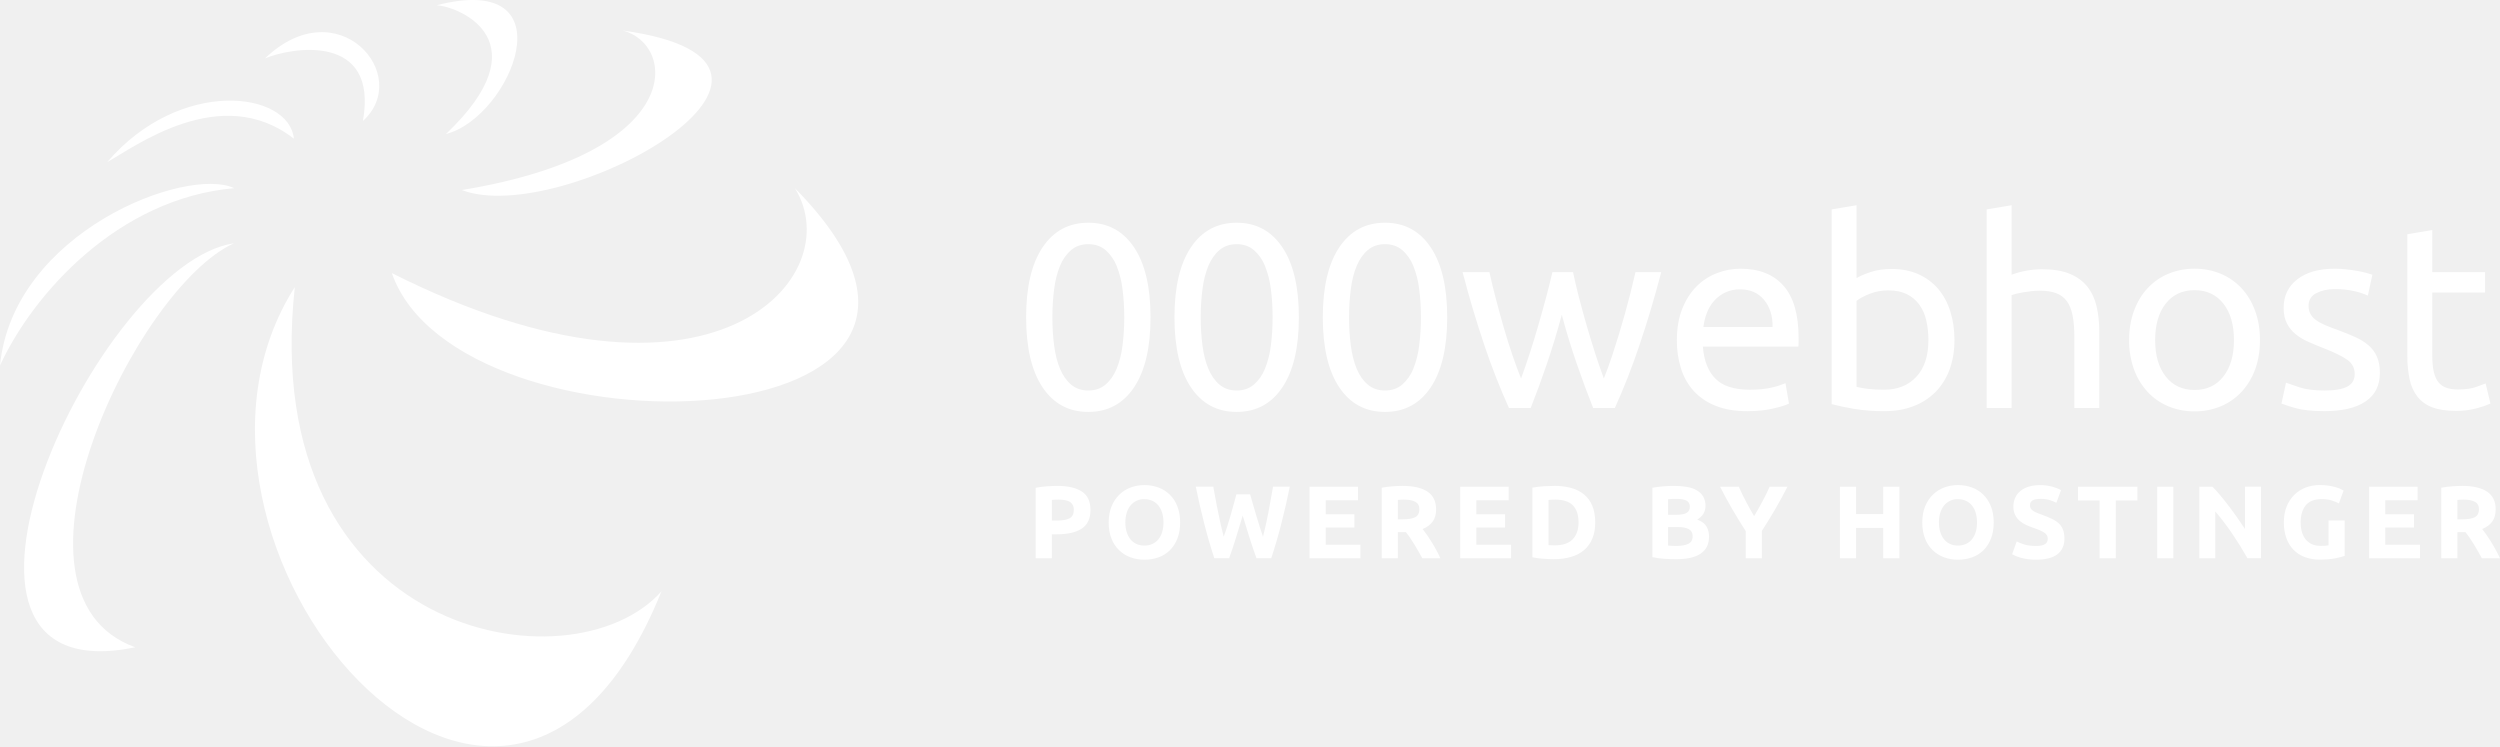
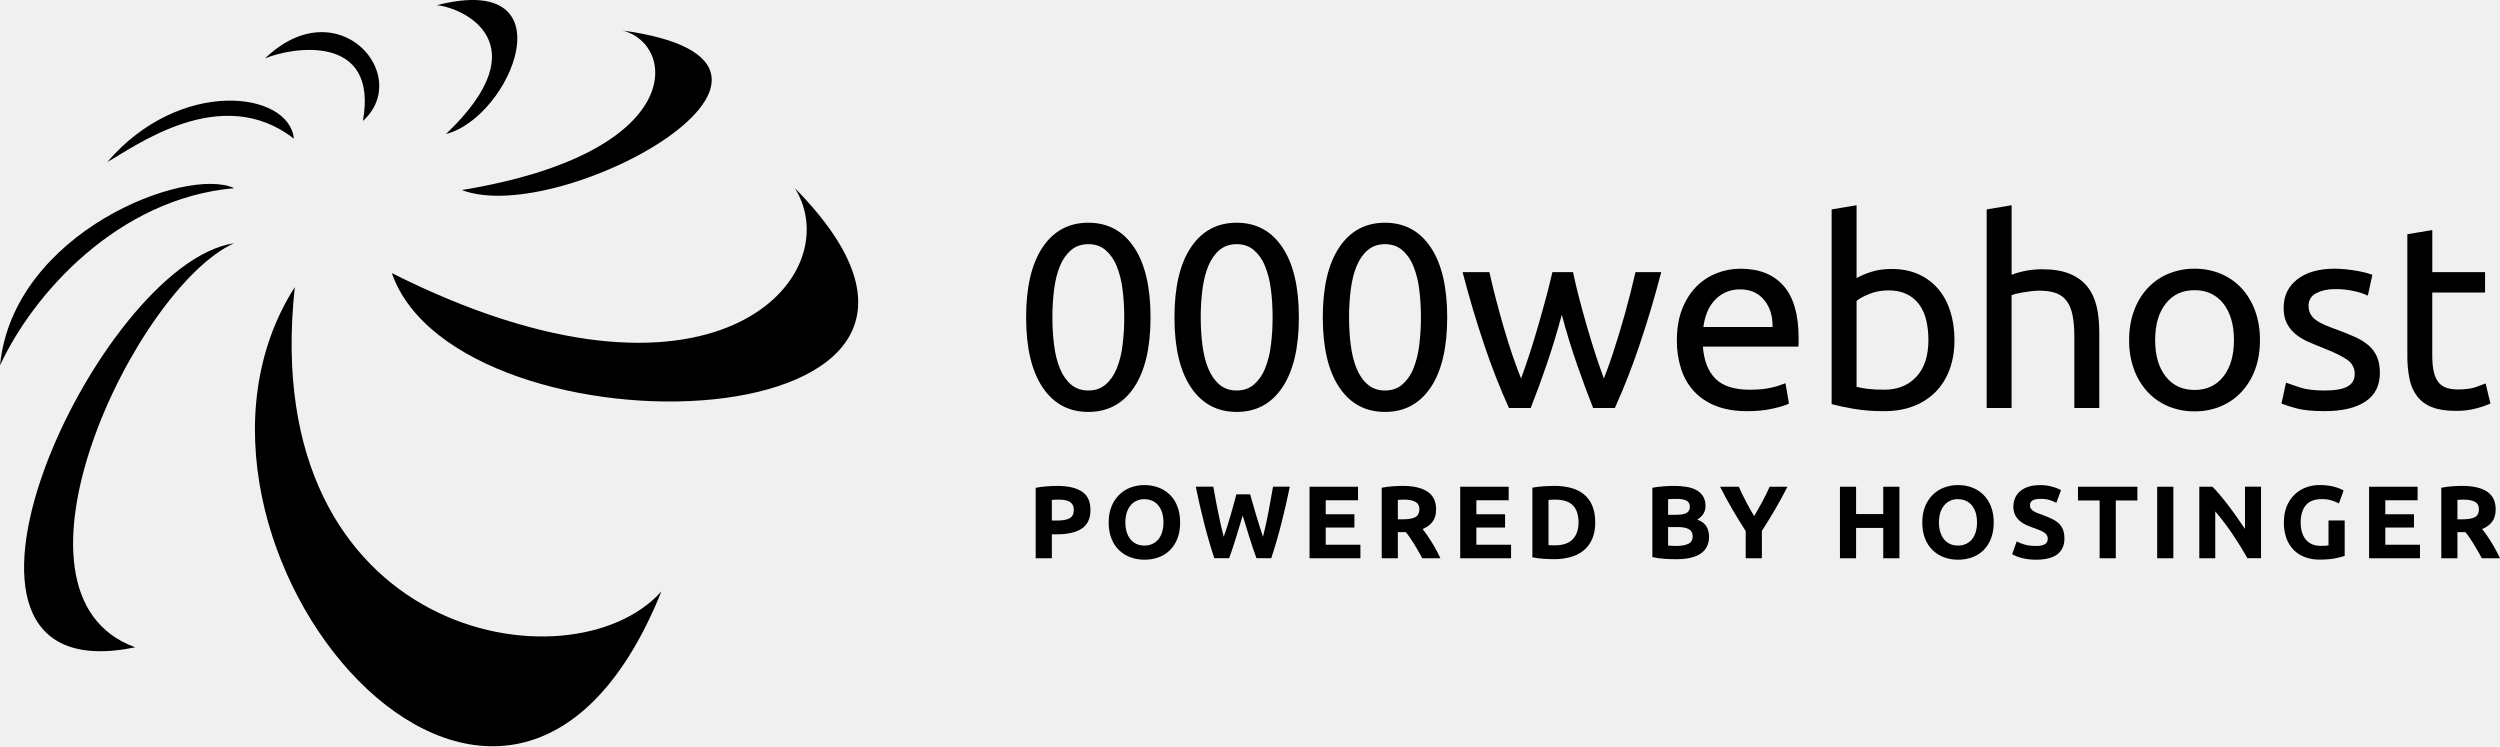
<svg xmlns="http://www.w3.org/2000/svg" version="1.1" id="Layer_1" x="0px" y="0px" width="134px" height="40px" viewBox="0 0 134 40" enable-background="new 0 0 134 40" xml:space="preserve">
  <g>
-     <path fill="white" d="M55,17.009c0-1.625,0.294-2.876,0.884-3.754c0.589-0.878,1.405-1.317,2.45-1.317c1.044,0,1.861,0.44,2.45,1.317   c0.59,0.878,0.884,2.129,0.884,3.754s-0.295,2.876-0.884,3.755c-0.589,0.877-1.406,1.315-2.45,1.315s-1.861-0.438-2.45-1.315   C55.294,19.885,55,18.633,55,17.009z M60.26,17.009c0-0.533-0.031-1.037-0.094-1.513c-0.05-0.428-0.156-0.847-0.316-1.246   c-0.128-0.326-0.333-0.617-0.596-0.848c-0.25-0.21-0.556-0.315-0.92-0.315c-0.364,0-0.67,0.105-0.92,0.315   c-0.264,0.231-0.468,0.522-0.596,0.848c-0.149,0.355-0.254,0.77-0.316,1.246c-0.064,0.501-0.095,1.007-0.094,1.513   c0,0.533,0.031,1.037,0.094,1.513c0.062,0.476,0.167,0.892,0.316,1.247s0.347,0.637,0.596,0.847c0.25,0.21,0.556,0.315,0.92,0.315   c0.364,0,0.67-0.105,0.92-0.315c0.249-0.21,0.448-0.493,0.596-0.847c0.16-0.4,0.267-0.819,0.316-1.247   C60.23,18.02,60.261,17.515,60.26,17.009z M62.951,17.009c0-1.625,0.295-2.876,0.884-3.754c0.59-0.878,1.406-1.317,2.45-1.317   c1.045,0,1.861,0.44,2.449,1.317c0.591,0.878,0.885,2.129,0.885,3.754s-0.294,2.876-0.885,3.755   c-0.588,0.877-1.404,1.315-2.449,1.315c-1.044,0-1.86-0.438-2.45-1.315C63.245,19.885,62.951,18.633,62.951,17.009z M68.211,17.009   c0-0.533-0.029-1.037-0.093-1.513c-0.05-0.428-0.157-0.847-0.317-1.247c-0.128-0.326-0.333-0.616-0.596-0.847   c-0.25-0.21-0.556-0.315-0.92-0.315c-0.364,0-0.67,0.105-0.92,0.315c-0.249,0.21-0.447,0.493-0.596,0.847   c-0.148,0.355-0.254,0.77-0.316,1.247c-0.064,0.501-0.096,1.007-0.094,1.513c0,0.532,0.031,1.036,0.094,1.512   c0.062,0.477,0.168,0.892,0.316,1.247c0.149,0.355,0.347,0.637,0.596,0.848c0.25,0.21,0.556,0.315,0.92,0.315   c0.364,0,0.67-0.105,0.92-0.315c0.264-0.231,0.468-0.522,0.596-0.848c0.16-0.4,0.268-0.819,0.317-1.247   C68.182,18.02,68.213,17.514,68.211,17.009z M70.902,17.009c0-1.625,0.295-2.876,0.884-3.754c0.59-0.878,1.405-1.317,2.45-1.317   c1.043,0,1.861,0.44,2.449,1.317c0.59,0.878,0.885,2.129,0.885,3.754s-0.295,2.876-0.883,3.755   c-0.59,0.877-1.406,1.315-2.451,1.315s-1.861-0.438-2.45-1.315C71.197,19.885,70.902,18.633,70.902,17.009L70.902,17.009z    M76.162,17.009c0-0.533-0.031-1.037-0.094-1.513c-0.05-0.428-0.156-0.847-0.316-1.247c-0.129-0.326-0.332-0.616-0.596-0.847   c-0.249-0.21-0.557-0.315-0.92-0.315c-0.364,0-0.67,0.105-0.92,0.315s-0.447,0.493-0.596,0.847c-0.15,0.355-0.255,0.77-0.316,1.247   c-0.064,0.501-0.096,1.007-0.094,1.513c0,0.532,0.03,1.036,0.094,1.512c0.062,0.477,0.168,0.892,0.316,1.247   s0.346,0.637,0.596,0.848c0.25,0.21,0.556,0.315,0.92,0.315c0.365,0,0.671-0.105,0.921-0.315c0.263-0.231,0.468-0.522,0.595-0.848   c0.16-0.4,0.267-0.819,0.316-1.247C76.132,18.02,76.163,17.514,76.162,17.009z M85.393,21.869c-0.303-0.762-0.587-1.53-0.855-2.304   c-0.309-0.888-0.585-1.787-0.826-2.696c-0.242,0.908-0.516,1.807-0.82,2.696c-0.264,0.775-0.546,1.542-0.847,2.304H80.88   c-0.485-1.075-0.917-2.173-1.293-3.291c-0.446-1.316-0.845-2.647-1.192-3.992h1.437c0.096,0.438,0.21,0.915,0.345,1.428   c0.135,0.516,0.276,1.03,0.424,1.541c0.149,0.514,0.305,1.009,0.467,1.485c0.164,0.476,0.316,0.892,0.461,1.246   c0.162-0.439,0.322-0.903,0.48-1.393c0.158-0.49,0.311-0.985,0.453-1.485c0.145-0.5,0.28-0.99,0.41-1.47   c0.12-0.449,0.232-0.9,0.337-1.352h1.106c0.086,0.42,0.192,0.87,0.316,1.351c0.258,0.993,0.543,1.979,0.855,2.956   c0.158,0.49,0.318,0.955,0.48,1.393c0.145-0.355,0.295-0.77,0.453-1.246c0.485-1.464,0.9-2.95,1.243-4.454h1.38   c-0.349,1.345-0.746,2.676-1.193,3.992c-0.376,1.118-0.808,2.216-1.293,3.291H85.393L85.393,21.869z M89.88,18.241   c0-0.644,0.097-1.207,0.287-1.687c0.192-0.481,0.446-0.88,0.763-1.198c0.307-0.312,0.68-0.555,1.092-0.714   c0.402-0.158,0.832-0.239,1.265-0.239c1.006,0,1.776,0.306,2.313,0.918c0.537,0.612,0.805,1.543,0.805,2.795v0.216   c0,0.09-0.004,0.17-0.014,0.245h-5.117c0.058,0.757,0.283,1.331,0.676,1.723c0.393,0.394,1.006,0.589,1.84,0.589   c0.47,0,0.863-0.039,1.186-0.119c0.248-0.056,0.49-0.133,0.726-0.23l0.187,1.092c-0.162,0.084-0.447,0.174-0.854,0.266   c-0.407,0.095-0.87,0.141-1.388,0.141c-0.651,0-1.213-0.096-1.688-0.287c-0.445-0.172-0.847-0.441-1.172-0.791   c-0.312-0.346-0.545-0.754-0.682-1.198C89.949,19.269,89.875,18.756,89.88,18.241z M95.01,17.527   c0.01-0.588-0.141-1.072-0.453-1.45c-0.31-0.378-0.74-0.567-1.285-0.567c-0.541-0.011-1.057,0.22-1.408,0.63   c-0.165,0.191-0.295,0.41-0.381,0.645c-0.092,0.242-0.151,0.49-0.18,0.742H95.01z M99.512,14.907   c0.164-0.102,0.41-0.209,0.74-0.321c0.331-0.113,0.712-0.169,1.143-0.169c0.537,0,1.014,0.094,1.431,0.28   c0.407,0.181,0.771,0.45,1.057,0.785c0.287,0.336,0.505,0.738,0.653,1.205c0.148,0.466,0.223,0.98,0.223,1.54   c0,0.589-0.09,1.119-0.266,1.59c-0.163,0.449-0.42,0.857-0.754,1.199c-0.334,0.33-0.735,0.59-1.18,0.756   c-0.459,0.178-0.977,0.266-1.552,0.266c-0.554,0.006-1.106-0.037-1.653-0.126c-0.479-0.084-0.871-0.168-1.178-0.252V11.224   L99.512,11V14.907L99.512,14.907z M99.512,20.734c0.135,0.037,0.324,0.072,0.568,0.105c0.303,0.036,0.607,0.053,0.913,0.049   c0.718,0,1.293-0.23,1.724-0.694c0.43-0.462,0.646-1.118,0.646-1.968c0-0.373-0.038-0.723-0.114-1.05   c-0.067-0.305-0.194-0.593-0.374-0.848c-0.174-0.239-0.402-0.431-0.668-0.56c-0.273-0.135-0.602-0.203-0.984-0.203   c-0.365,0-0.699,0.06-1.006,0.182s-0.541,0.248-0.705,0.378V20.734z M106.486,21.869V11.224L107.822,11v3.726   c0.523-0.195,1.078-0.294,1.638-0.294c0.595,0,1.088,0.081,1.479,0.244c0.395,0.164,0.709,0.393,0.942,0.687   c0.235,0.294,0.4,0.647,0.496,1.057c0.097,0.411,0.144,0.864,0.144,1.36v4.09h-1.336v-3.81c0-0.449-0.031-0.832-0.094-1.15   c-0.063-0.317-0.166-0.574-0.31-0.77c-0.145-0.197-0.345-0.345-0.574-0.427c-0.24-0.089-0.536-0.133-0.89-0.133   c-0.146,0-0.293,0.01-0.447,0.028c-0.153,0.019-0.299,0.04-0.438,0.063c-0.125,0.021-0.25,0.047-0.375,0.077   c-0.08,0.02-0.16,0.043-0.236,0.07v6.051H106.486z M121.134,18.227c0,0.58-0.086,1.102-0.258,1.57   c-0.159,0.445-0.407,0.854-0.726,1.203c-0.311,0.335-0.69,0.6-1.114,0.777c-0.446,0.185-0.925,0.277-1.408,0.272   c-0.483,0.005-0.962-0.088-1.409-0.272c-0.422-0.177-0.802-0.441-1.113-0.777c-0.319-0.35-0.566-0.759-0.726-1.205   c-0.179-0.503-0.267-1.035-0.259-1.569c0-0.57,0.086-1.09,0.259-1.561c0.173-0.472,0.414-0.876,0.726-1.212   c0.31-0.335,0.689-0.6,1.113-0.777c0.447-0.185,0.926-0.278,1.409-0.274c0.509,0,0.978,0.091,1.408,0.274   c0.431,0.182,0.802,0.44,1.114,0.777c0.311,0.336,0.553,0.74,0.726,1.212C121.048,17.136,121.134,17.657,121.134,18.227   L121.134,18.227z M119.74,18.227c0-0.821-0.19-1.473-0.567-1.954c-0.379-0.48-0.894-0.72-1.545-0.72s-1.167,0.24-1.545,0.72   c-0.379,0.481-0.567,1.133-0.567,1.954c0,0.822,0.188,1.473,0.567,1.954c0.378,0.481,0.894,0.721,1.545,0.721   s1.166-0.239,1.545-0.721C119.551,19.701,119.74,19.049,119.74,18.227z M124.602,20.932c0.547,0,0.951-0.07,1.215-0.211   c0.263-0.14,0.395-0.365,0.395-0.673c0-0.317-0.129-0.57-0.388-0.756c-0.259-0.187-0.685-0.397-1.279-0.63   c-0.278-0.108-0.554-0.223-0.826-0.344c-0.245-0.105-0.476-0.245-0.683-0.413c-0.191-0.158-0.348-0.353-0.46-0.574   c-0.115-0.224-0.173-0.5-0.173-0.827c0-0.644,0.244-1.155,0.734-1.533c0.487-0.378,1.153-0.568,1.997-0.568   c0.21,0,0.421,0.012,0.632,0.035c0.211,0.024,0.407,0.052,0.59,0.084c0.182,0.033,0.343,0.068,0.481,0.105   c0.108,0.028,0.217,0.062,0.323,0.099l-0.244,1.12c-0.217-0.1-0.443-0.177-0.676-0.23c-0.362-0.086-0.734-0.127-1.106-0.12   c-0.374,0-0.7,0.072-0.978,0.217c-0.264,0.122-0.428,0.39-0.416,0.68c0,0.158,0.029,0.298,0.093,0.42   c0.069,0.13,0.167,0.243,0.287,0.33c0.13,0.097,0.29,0.188,0.481,0.272s0.422,0.173,0.69,0.266c0.354,0.13,0.67,0.26,0.948,0.385   c0.258,0.114,0.496,0.262,0.712,0.441c0.196,0.169,0.347,0.372,0.452,0.61c0.105,0.238,0.158,0.53,0.158,0.875   c0,0.673-0.256,1.181-0.769,1.527c-0.513,0.345-1.244,0.518-2.192,0.518c-0.66,0-1.179-0.053-1.552-0.16   c-0.257-0.07-0.512-0.152-0.762-0.246l0.244-1.119c0.153,0.055,0.397,0.139,0.733,0.252   C123.602,20.875,124.046,20.932,124.602,20.932z M130.369,14.586h2.83v1.092h-2.83v3.362c0,0.364,0.027,0.665,0.086,0.903   c0.057,0.238,0.143,0.425,0.258,0.56c0.115,0.136,0.26,0.231,0.432,0.288s0.375,0.084,0.604,0.084c0.402,0,0.727-0.045,0.97-0.133   c0.244-0.09,0.415-0.152,0.511-0.19l0.258,1.08c-0.228,0.099-0.463,0.181-0.703,0.244c-0.375,0.104-0.762,0.153-1.15,0.147   c-0.507,0-0.927-0.063-1.257-0.189c-0.313-0.113-0.589-0.309-0.798-0.566c-0.211-0.274-0.356-0.594-0.424-0.933   c-0.087-0.421-0.128-0.851-0.122-1.281v-6.499l1.337-0.225V14.586L130.369,14.586z M56.668,26.044c0.573,0,1.013,0.101,1.32,0.302   c0.308,0.2,0.461,0.53,0.461,0.987c0,0.461-0.155,0.794-0.466,0.999c-0.31,0.205-0.755,0.307-1.332,0.307h-0.272v1.283h-0.866   v-3.777c0.198-0.039,0.398-0.064,0.6-0.078C56.298,26.053,56.483,26.045,56.668,26.044z M56.723,26.779   c-0.062,0-0.124,0.002-0.186,0.006c-0.053,0.003-0.105,0.007-0.158,0.011v1.106h0.272c0.3,0,0.526-0.039,0.677-0.121   c0.152-0.08,0.228-0.232,0.228-0.453c0.003-0.092-0.017-0.184-0.059-0.266c-0.039-0.07-0.096-0.129-0.166-0.17   c-0.082-0.045-0.171-0.074-0.264-0.088C56.953,26.787,56.838,26.779,56.723,26.779z M60.319,28.003c0,0.188,0.023,0.356,0.07,0.509   c0.046,0.15,0.112,0.28,0.2,0.391c0.085,0.107,0.195,0.193,0.319,0.25c0.125,0.061,0.27,0.09,0.433,0.09   c0.159,0,0.302-0.03,0.43-0.09c0.125-0.057,0.236-0.143,0.322-0.25c0.091-0.116,0.159-0.249,0.2-0.391   c0.046-0.152,0.069-0.32,0.069-0.51c0.002-0.173-0.021-0.346-0.07-0.511c-0.041-0.143-0.109-0.276-0.2-0.394   c-0.086-0.107-0.196-0.194-0.322-0.252c-0.135-0.061-0.282-0.09-0.43-0.088c-0.292-0.012-0.571,0.117-0.752,0.346   c-0.087,0.108-0.153,0.24-0.2,0.393C60.342,27.648,60.319,27.818,60.319,28.003z M63.255,28.003c0,0.328-0.049,0.616-0.147,0.865   c-0.088,0.234-0.226,0.447-0.402,0.625c-0.172,0.169-0.38,0.3-0.608,0.38c-0.243,0.086-0.5,0.129-0.757,0.127   c-0.263,0-0.511-0.043-0.744-0.127c-0.471-0.169-0.845-0.536-1.022-1.004c-0.1-0.25-0.15-0.538-0.15-0.866   c0-0.329,0.052-0.617,0.156-0.866c0.095-0.236,0.238-0.449,0.42-0.628c0.172-0.168,0.38-0.299,0.61-0.382   c0.23-0.085,0.474-0.127,0.73-0.127c0.262,0,0.51,0.042,0.743,0.127c0.473,0.17,0.846,0.539,1.021,1.01   C63.205,27.386,63.255,27.674,63.255,28.003z M67.007,26.498l0.147,0.511c0.054,0.19,0.111,0.388,0.172,0.591   c0.061,0.202,0.123,0.404,0.186,0.607c0.063,0.203,0.125,0.391,0.184,0.564c0.109-0.43,0.205-0.863,0.289-1.299   c0.086-0.462,0.17-0.923,0.25-1.385h0.898c-0.133,0.654-0.281,1.307-0.447,1.953c-0.16,0.633-0.343,1.26-0.547,1.881h-0.792   c-0.135-0.369-0.26-0.74-0.378-1.115c-0.122-0.389-0.243-0.779-0.36-1.17l-0.356,1.17c-0.118,0.391-0.242,0.762-0.372,1.115h-0.794   c-0.204-0.62-0.386-1.247-0.546-1.88c-0.166-0.647-0.314-1.299-0.447-1.954h0.938c0.12,0.693,0.256,1.383,0.408,2.07   c0.05,0.22,0.1,0.425,0.152,0.613c0.067-0.181,0.131-0.373,0.195-0.576c0.063-0.202,0.123-0.405,0.183-0.607   c0.06-0.203,0.114-0.398,0.164-0.587c0.05-0.188,0.095-0.356,0.136-0.503H67.007L67.007,26.498z M70.191,29.923v-3.835h2.599v0.725   h-1.731v0.752h1.537v0.709h-1.537v0.925h1.859v0.725H70.191z M75.188,26.044c0.576,0,1.02,0.103,1.326,0.308   s0.461,0.522,0.461,0.953c0,0.271-0.063,0.488-0.187,0.656s-0.304,0.3-0.535,0.395c0.077,0.097,0.159,0.207,0.244,0.33   c0.271,0.394,0.509,0.807,0.71,1.236h-0.971c-0.071-0.125-0.141-0.252-0.215-0.381c-0.137-0.248-0.287-0.488-0.446-0.723   c-0.069-0.102-0.144-0.2-0.222-0.295h-0.428v1.399h-0.865v-3.78c0.192-0.037,0.389-0.063,0.584-0.076   C74.848,26.051,75.027,26.044,75.188,26.044z M75.236,26.779c-0.057,0-0.113,0.002-0.17,0.006   c-0.047,0.004-0.094,0.007-0.141,0.011v1.04h0.244c0.326,0,0.561-0.04,0.7-0.121s0.21-0.22,0.21-0.415   c0-0.188-0.071-0.321-0.213-0.401C75.725,26.818,75.514,26.779,75.236,26.779L75.236,26.779z M78.268,29.922v-3.834h2.597v0.725   h-1.732v0.752h1.538v0.709h-1.538v0.925h1.86v0.725L78.268,29.922L78.268,29.922z M83,29.221c0.111,0.006,0.222,0.01,0.333,0.01   c0.433,0,0.754-0.109,0.964-0.326c0.208-0.217,0.313-0.519,0.313-0.901c0-0.403-0.1-0.707-0.299-0.913   c-0.201-0.207-0.517-0.311-0.949-0.311c-0.06,0-0.12,0-0.184,0.004c-0.06,0.001-0.119,0.006-0.178,0.013V29.221z M85.504,28.003   c0,0.331-0.052,0.62-0.156,0.868c-0.096,0.236-0.246,0.447-0.439,0.613c-0.204,0.17-0.441,0.293-0.697,0.365   c-0.3,0.086-0.609,0.127-0.922,0.123c-0.155,0-0.337-0.007-0.544-0.021c-0.205-0.013-0.409-0.039-0.61-0.08v-3.733   c0.206-0.037,0.414-0.063,0.624-0.076c0.187-0.011,0.372-0.018,0.558-0.019c0.303-0.003,0.604,0.034,0.896,0.11   c0.268,0.074,0.499,0.189,0.691,0.35c0.193,0.158,0.341,0.36,0.443,0.607C85.452,27.359,85.504,27.656,85.504,28.003L85.504,28.003   z M89.848,29.973c-0.209,0-0.42-0.007-0.63-0.02c-0.22-0.015-0.437-0.045-0.651-0.092v-3.717c0.192-0.035,0.387-0.061,0.582-0.076   c0.211-0.017,0.408-0.024,0.588-0.024c0.246,0,0.471,0.019,0.675,0.054c0.206,0.034,0.383,0.094,0.53,0.18   c0.143,0.078,0.263,0.193,0.348,0.334c0.088,0.156,0.131,0.333,0.124,0.512c0,0.307-0.147,0.548-0.442,0.725   c0.243,0.092,0.409,0.217,0.5,0.377c0.088,0.157,0.133,0.336,0.133,0.535c0,0.402-0.148,0.705-0.442,0.908   S90.43,29.973,89.848,29.973L89.848,29.973z M89.41,28.251v0.99c0.149,0.015,0.3,0.022,0.449,0.022c0.26,0,0.468-0.037,0.627-0.111   c0.16-0.072,0.24-0.209,0.24-0.409c0-0.177-0.067-0.302-0.201-0.378c-0.133-0.075-0.323-0.114-0.571-0.114H89.41z M89.41,27.593   h0.422c0.266,0,0.456-0.034,0.57-0.102c0.115-0.068,0.173-0.179,0.173-0.33c0-0.154-0.06-0.263-0.177-0.326   c-0.119-0.063-0.293-0.094-0.522-0.094l-0.239,0.003c-0.076,0.001-0.151,0.006-0.227,0.014V27.593z M94.021,27.665   c0.155-0.263,0.304-0.524,0.444-0.786c0.14-0.259,0.269-0.523,0.388-0.79h0.955c-0.207,0.405-0.426,0.806-0.654,1.2   c-0.23,0.395-0.469,0.783-0.717,1.167v1.466H93.57v-1.455c-0.248-0.385-0.487-0.776-0.719-1.173   c-0.229-0.396-0.449-0.798-0.656-1.206H93.2c0.118,0.266,0.245,0.53,0.382,0.791C93.719,27.141,93.865,27.402,94.021,27.665z    M100.941,26.088h0.867v3.834h-0.867v-1.626h-1.455v1.626h-0.865v-3.834h0.865v1.467h1.455V26.088L100.941,26.088z M103.927,28.003   c0,0.188,0.023,0.356,0.07,0.509c0.046,0.15,0.112,0.28,0.2,0.391c0.085,0.107,0.193,0.193,0.318,0.25   c0.125,0.061,0.27,0.09,0.432,0.09c0.16,0,0.304-0.03,0.431-0.09c0.126-0.057,0.236-0.143,0.323-0.25   c0.086-0.11,0.152-0.24,0.199-0.391c0.045-0.152,0.068-0.32,0.068-0.51c0-0.188-0.023-0.357-0.068-0.511   c-0.041-0.143-0.109-0.276-0.2-0.394c-0.087-0.107-0.196-0.194-0.322-0.252c-0.136-0.061-0.282-0.09-0.431-0.088   c-0.291-0.012-0.57,0.117-0.752,0.346c-0.086,0.108-0.153,0.24-0.199,0.393S103.926,27.818,103.927,28.003L103.927,28.003z    M106.863,28.003c0,0.328-0.049,0.616-0.147,0.865c-0.089,0.234-0.226,0.447-0.401,0.625c-0.173,0.169-0.381,0.3-0.608,0.38   c-0.243,0.086-0.5,0.129-0.759,0.127c-0.253,0.002-0.504-0.041-0.743-0.127c-0.471-0.17-0.843-0.537-1.021-1.004   c-0.1-0.25-0.15-0.538-0.15-0.866c0-0.329,0.052-0.617,0.154-0.866c0.104-0.25,0.244-0.459,0.42-0.628   c0.174-0.168,0.381-0.299,0.61-0.382c0.233-0.086,0.481-0.129,0.729-0.127c0.264,0,0.511,0.042,0.744,0.127s0.437,0.212,0.61,0.382   c0.175,0.171,0.312,0.38,0.411,0.628C106.813,27.386,106.863,27.674,106.863,28.003z M109.139,29.264   c0.121,0,0.223-0.011,0.303-0.031c0.068-0.015,0.133-0.043,0.19-0.082c0.045-0.03,0.079-0.074,0.101-0.125   c0.019-0.051,0.028-0.105,0.027-0.159c0-0.126-0.06-0.23-0.178-0.313c-0.118-0.082-0.322-0.172-0.609-0.268   c-0.129-0.045-0.255-0.096-0.379-0.152c-0.122-0.055-0.236-0.128-0.338-0.216s-0.185-0.195-0.244-0.315   c-0.066-0.141-0.1-0.295-0.095-0.451c0-0.178,0.033-0.336,0.101-0.479c0.065-0.142,0.159-0.262,0.282-0.36   c0.122-0.101,0.271-0.178,0.444-0.23c0.174-0.055,0.369-0.08,0.589-0.08c0.396-0.007,0.786,0.084,1.138,0.266l-0.25,0.68   c-0.115-0.059-0.236-0.107-0.359-0.146c-0.153-0.045-0.313-0.066-0.473-0.063c-0.207,0-0.356,0.027-0.447,0.084   c-0.09,0.058-0.137,0.146-0.137,0.264c0,0.07,0.018,0.13,0.051,0.177c0.037,0.053,0.086,0.097,0.141,0.13   c0.063,0.039,0.132,0.074,0.211,0.105c0.08,0.031,0.168,0.064,0.264,0.097c0.2,0.074,0.375,0.147,0.522,0.22   c0.147,0.071,0.271,0.154,0.37,0.25c0.097,0.096,0.172,0.211,0.218,0.338c0.048,0.129,0.071,0.287,0.071,0.471   c0,0.357-0.125,0.635-0.377,0.833C110.025,29.9,109.645,30,109.139,30c-0.279,0.004-0.557-0.031-0.824-0.105   c-0.162-0.043-0.318-0.106-0.465-0.188l0.246-0.688c0.113,0.063,0.256,0.121,0.424,0.17   C108.688,29.24,108.895,29.264,109.139,29.264L109.139,29.264z M114.564,26.088v0.736h-1.158v3.098h-0.866v-3.097h-1.16v-0.736   L114.564,26.088L114.564,26.088z M115.625,26.088h0.866v3.834h-0.866V26.088z M120.465,29.922c-0.251-0.443-0.52-0.877-0.806-1.3   c-0.283-0.42-0.591-0.825-0.921-1.211v2.511h-0.855v-3.834h0.705c0.122,0.122,0.258,0.271,0.406,0.448   c0.32,0.384,0.624,0.782,0.91,1.192c0.15,0.215,0.294,0.424,0.427,0.623v-2.264h0.86v3.834H120.465L120.465,29.922z M124.46,26.752   c-0.403,0-0.694,0.112-0.874,0.335c-0.18,0.224-0.27,0.528-0.27,0.915c0,0.189,0.022,0.359,0.066,0.512   c0.045,0.153,0.111,0.285,0.2,0.396c0.089,0.109,0.2,0.195,0.333,0.257c0.134,0.06,0.289,0.091,0.467,0.091   c0.096,0,0.178-0.001,0.246-0.005c0.069-0.004,0.129-0.011,0.18-0.022v-1.334h0.867v1.898c-0.104,0.04-0.27,0.084-0.5,0.13   s-0.513,0.07-0.85,0.07c-0.268,0.003-0.533-0.042-0.784-0.134c-0.228-0.084-0.433-0.215-0.603-0.387   c-0.172-0.179-0.305-0.393-0.387-0.625c-0.094-0.272-0.141-0.559-0.136-0.847c0-0.321,0.05-0.604,0.149-0.853   c0.093-0.234,0.232-0.447,0.412-0.627c0.174-0.172,0.383-0.305,0.612-0.391c0.24-0.09,0.496-0.135,0.753-0.133   c0.293-0.003,0.586,0.038,0.868,0.119c0.144,0.04,0.28,0.099,0.408,0.174l-0.25,0.691c-0.13-0.067-0.267-0.122-0.408-0.164   C124.799,26.773,124.63,26.75,124.46,26.752z M126.984,29.922v-3.834h2.599v0.725h-1.731v0.752h1.537v0.709h-1.537v0.925h1.859   v0.725L126.984,29.922L126.984,29.922z M131.979,26.044c0.578,0,1.021,0.103,1.328,0.308c0.307,0.205,0.461,0.522,0.461,0.953   c0,0.271-0.063,0.488-0.187,0.656s-0.304,0.3-0.536,0.395c0.078,0.097,0.16,0.207,0.245,0.33c0.271,0.394,0.508,0.807,0.71,1.236   h-0.973l-0.213-0.381c-0.137-0.248-0.287-0.488-0.446-0.723c-0.069-0.102-0.144-0.2-0.222-0.295h-0.428v1.399h-0.865v-3.78   c0.192-0.037,0.389-0.063,0.584-0.076C131.641,26.051,131.82,26.044,131.979,26.044z M132.029,26.779   c-0.057,0-0.113,0.002-0.17,0.006l-0.141,0.011v1.04h0.244c0.326,0,0.561-0.04,0.7-0.121s0.21-0.22,0.21-0.415   c0-0.188-0.07-0.321-0.213-0.401S132.307,26.779,132.029,26.779L132.029,26.779z" />
-     <path fill="white" d="M15.802,15.388c-2.05,18.809,14.853,21.709,19.653,16.307C27.004,52.654,7.151,28.945,15.802,15.388z M12.552,13.038   C5.25,14.087-5.6,37.348,7.25,34.695c-7.901-2.852,0.05-19.308,5.3-21.659L12.552,13.038z M12.552,10.086   C10.002,8.886,0.7,12.437,0,19.59C1.75,15.788,6.301,10.636,12.552,10.086z M15.752,7.434c-3.9-3.05-8.551,0.451-10.001,1.251   C9.651,4.133,15.502,4.884,15.752,7.434L15.752,7.434z M19.452,6.484c2.701-2.451-1.35-7.103-5.25-3.351   C15.602,2.533,20.302,1.733,19.452,6.484L19.452,6.484z M23.904,7.184c5.15-4.902,0.85-6.802-0.5-6.903   C30.604-1.569,27.404,6.285,23.904,7.184L23.904,7.184z M24.754,10.186c5.35,2.051,21.303-6.803,8.601-8.554   C36.255,2.332,36.905,8.185,24.754,10.186L24.754,10.186L24.754,10.186z M21.003,14.638c3.55,10.254,35.255,9.303,21.603-4.552   C45.556,14.838,38.206,23.292,21.003,14.638z" />
+     <path fill="black" d="M55,17.009c0-1.625,0.294-2.876,0.884-3.754c0.589-0.878,1.405-1.317,2.45-1.317c1.044,0,1.861,0.44,2.45,1.317   c0.59,0.878,0.884,2.129,0.884,3.754s-0.295,2.876-0.884,3.755c-0.589,0.877-1.406,1.315-2.45,1.315s-1.861-0.438-2.45-1.315   C55.294,19.885,55,18.633,55,17.009z M60.26,17.009c0-0.533-0.031-1.037-0.094-1.513c-0.05-0.428-0.156-0.847-0.316-1.246   c-0.128-0.326-0.333-0.617-0.596-0.848c-0.25-0.21-0.556-0.315-0.92-0.315c-0.364,0-0.67,0.105-0.92,0.315   c-0.264,0.231-0.468,0.522-0.596,0.848c-0.149,0.355-0.254,0.77-0.316,1.246c-0.064,0.501-0.095,1.007-0.094,1.513   c0,0.533,0.031,1.037,0.094,1.513c0.062,0.476,0.167,0.892,0.316,1.247s0.347,0.637,0.596,0.847c0.25,0.21,0.556,0.315,0.92,0.315   c0.364,0,0.67-0.105,0.92-0.315c0.249-0.21,0.448-0.493,0.596-0.847c0.16-0.4,0.267-0.819,0.316-1.247   C60.23,18.02,60.261,17.515,60.26,17.009z M62.951,17.009c0-1.625,0.295-2.876,0.884-3.754c0.59-0.878,1.406-1.317,2.45-1.317   c1.045,0,1.861,0.44,2.449,1.317c0.591,0.878,0.885,2.129,0.885,3.754s-0.294,2.876-0.885,3.755   c-0.588,0.877-1.404,1.315-2.449,1.315c-1.044,0-1.86-0.438-2.45-1.315C63.245,19.885,62.951,18.633,62.951,17.009z M68.211,17.009   c0-0.533-0.029-1.037-0.093-1.513c-0.05-0.428-0.157-0.847-0.317-1.247c-0.128-0.326-0.333-0.616-0.596-0.847   c-0.25-0.21-0.556-0.315-0.92-0.315c-0.364,0-0.67,0.105-0.92,0.315c-0.249,0.21-0.447,0.493-0.596,0.847   c-0.148,0.355-0.254,0.77-0.316,1.247c-0.064,0.501-0.096,1.007-0.094,1.513c0,0.532,0.031,1.036,0.094,1.512   c0.062,0.477,0.168,0.892,0.316,1.247c0.149,0.355,0.347,0.637,0.596,0.848c0.25,0.21,0.556,0.315,0.92,0.315   c0.364,0,0.67-0.105,0.92-0.315c0.264-0.231,0.468-0.522,0.596-0.848c0.16-0.4,0.268-0.819,0.317-1.247   C68.182,18.02,68.213,17.514,68.211,17.009z M70.902,17.009c0-1.625,0.295-2.876,0.884-3.754c0.59-0.878,1.405-1.317,2.45-1.317   c1.043,0,1.861,0.44,2.449,1.317c0.59,0.878,0.885,2.129,0.885,3.754s-0.295,2.876-0.883,3.755   c-0.59,0.877-1.406,1.315-2.451,1.315s-1.861-0.438-2.45-1.315C71.197,19.885,70.902,18.633,70.902,17.009L70.902,17.009z    M76.162,17.009c0-0.533-0.031-1.037-0.094-1.513c-0.05-0.428-0.156-0.847-0.316-1.247c-0.129-0.326-0.332-0.616-0.596-0.847   c-0.249-0.21-0.557-0.315-0.92-0.315c-0.364,0-0.67,0.105-0.92,0.315s-0.447,0.493-0.596,0.847c-0.15,0.355-0.255,0.77-0.316,1.247   c-0.064,0.501-0.096,1.007-0.094,1.513c0,0.532,0.03,1.036,0.094,1.512c0.062,0.477,0.168,0.892,0.316,1.247   s0.346,0.637,0.596,0.848c0.25,0.21,0.556,0.315,0.92,0.315c0.365,0,0.671-0.105,0.921-0.315c0.263-0.231,0.468-0.522,0.595-0.848   c0.16-0.4,0.267-0.819,0.316-1.247C76.132,18.02,76.163,17.514,76.162,17.009z M85.393,21.869c-0.303-0.762-0.587-1.53-0.855-2.304   c-0.309-0.888-0.585-1.787-0.826-2.696c-0.242,0.908-0.516,1.807-0.82,2.696c-0.264,0.775-0.546,1.542-0.847,2.304H80.88   c-0.485-1.075-0.917-2.173-1.293-3.291c-0.446-1.316-0.845-2.647-1.192-3.992h1.437c0.096,0.438,0.21,0.915,0.345,1.428   c0.135,0.516,0.276,1.03,0.424,1.541c0.149,0.514,0.305,1.009,0.467,1.485c0.164,0.476,0.316,0.892,0.461,1.246   c0.162-0.439,0.322-0.903,0.48-1.393c0.158-0.49,0.311-0.985,0.453-1.485c0.145-0.5,0.28-0.99,0.41-1.47   c0.12-0.449,0.232-0.9,0.337-1.352h1.106c0.086,0.42,0.192,0.87,0.316,1.351c0.258,0.993,0.543,1.979,0.855,2.956   c0.158,0.49,0.318,0.955,0.48,1.393c0.145-0.355,0.295-0.77,0.453-1.246c0.485-1.464,0.9-2.95,1.243-4.454h1.38   c-0.349,1.345-0.746,2.676-1.193,3.992c-0.376,1.118-0.808,2.216-1.293,3.291H85.393L85.393,21.869z M89.88,18.241   c0-0.644,0.097-1.207,0.287-1.687c0.192-0.481,0.446-0.88,0.763-1.198c0.307-0.312,0.68-0.555,1.092-0.714   c0.402-0.158,0.832-0.239,1.265-0.239c1.006,0,1.776,0.306,2.313,0.918c0.537,0.612,0.805,1.543,0.805,2.795v0.216   c0,0.09-0.004,0.17-0.014,0.245h-5.117c0.058,0.757,0.283,1.331,0.676,1.723c0.393,0.394,1.006,0.589,1.84,0.589   c0.47,0,0.863-0.039,1.186-0.119c0.248-0.056,0.49-0.133,0.726-0.23l0.187,1.092c-0.162,0.084-0.447,0.174-0.854,0.266   c-0.407,0.095-0.87,0.141-1.388,0.141c-0.651,0-1.213-0.096-1.688-0.287c-0.445-0.172-0.847-0.441-1.172-0.791   c-0.312-0.346-0.545-0.754-0.682-1.198C89.949,19.269,89.875,18.756,89.88,18.241z M95.01,17.527   c0.01-0.588-0.141-1.072-0.453-1.45c-0.31-0.378-0.74-0.567-1.285-0.567c-0.541-0.011-1.057,0.22-1.408,0.63   c-0.165,0.191-0.295,0.41-0.381,0.645c-0.092,0.242-0.151,0.49-0.18,0.742H95.01z M99.512,14.907   c0.164-0.102,0.41-0.209,0.74-0.321c0.331-0.113,0.712-0.169,1.143-0.169c0.537,0,1.014,0.094,1.431,0.28   c0.407,0.181,0.771,0.45,1.057,0.785c0.287,0.336,0.505,0.738,0.653,1.205c0.148,0.466,0.223,0.98,0.223,1.54   c0,0.589-0.09,1.119-0.266,1.59c-0.163,0.449-0.42,0.857-0.754,1.199c-0.334,0.33-0.735,0.59-1.18,0.756   c-0.459,0.178-0.977,0.266-1.552,0.266c-0.554,0.006-1.106-0.037-1.653-0.126c-0.479-0.084-0.871-0.168-1.178-0.252V11.224   L99.512,11V14.907L99.512,14.907z M99.512,20.734c0.135,0.037,0.324,0.072,0.568,0.105c0.303,0.036,0.607,0.053,0.913,0.049   c0.718,0,1.293-0.23,1.724-0.694c0.43-0.462,0.646-1.118,0.646-1.968c0-0.373-0.038-0.723-0.114-1.05   c-0.067-0.305-0.194-0.593-0.374-0.848c-0.174-0.239-0.402-0.431-0.668-0.56c-0.273-0.135-0.602-0.203-0.984-0.203   c-0.365,0-0.699,0.06-1.006,0.182s-0.541,0.248-0.705,0.378V20.734z M106.486,21.869V11.224L107.822,11v3.726   c0.523-0.195,1.078-0.294,1.638-0.294c0.595,0,1.088,0.081,1.479,0.244c0.395,0.164,0.709,0.393,0.942,0.687   c0.235,0.294,0.4,0.647,0.496,1.057c0.097,0.411,0.144,0.864,0.144,1.36v4.09h-1.336v-3.81c0-0.449-0.031-0.832-0.094-1.15   c-0.063-0.317-0.166-0.574-0.31-0.77c-0.145-0.197-0.345-0.345-0.574-0.427c-0.24-0.089-0.536-0.133-0.89-0.133   c-0.146,0-0.293,0.01-0.447,0.028c-0.153,0.019-0.299,0.04-0.438,0.063c-0.125,0.021-0.25,0.047-0.375,0.077   c-0.08,0.02-0.16,0.043-0.236,0.07v6.051H106.486z M121.134,18.227c0,0.58-0.086,1.102-0.258,1.57   c-0.159,0.445-0.407,0.854-0.726,1.203c-0.311,0.335-0.69,0.6-1.114,0.777c-0.446,0.185-0.925,0.277-1.408,0.272   c-0.483,0.005-0.962-0.088-1.409-0.272c-0.422-0.177-0.802-0.441-1.113-0.777c-0.319-0.35-0.566-0.759-0.726-1.205   c-0.179-0.503-0.267-1.035-0.259-1.569c0-0.57,0.086-1.09,0.259-1.561c0.173-0.472,0.414-0.876,0.726-1.212   c0.31-0.335,0.689-0.6,1.113-0.777c0.447-0.185,0.926-0.278,1.409-0.274c0.509,0,0.978,0.091,1.408,0.274   c0.431,0.182,0.802,0.44,1.114,0.777c0.311,0.336,0.553,0.74,0.726,1.212C121.048,17.136,121.134,17.657,121.134,18.227   L121.134,18.227z M119.74,18.227c0-0.821-0.19-1.473-0.567-1.954c-0.379-0.48-0.894-0.72-1.545-0.72s-1.167,0.24-1.545,0.72   c-0.379,0.481-0.567,1.133-0.567,1.954c0,0.822,0.188,1.473,0.567,1.954c0.378,0.481,0.894,0.721,1.545,0.721   s1.166-0.239,1.545-0.721C119.551,19.701,119.74,19.049,119.74,18.227z M124.602,20.932c0.547,0,0.951-0.07,1.215-0.211   c0.263-0.14,0.395-0.365,0.395-0.673c0-0.317-0.129-0.57-0.388-0.756c-0.259-0.187-0.685-0.397-1.279-0.63   c-0.278-0.108-0.554-0.223-0.826-0.344c-0.245-0.105-0.476-0.245-0.683-0.413c-0.191-0.158-0.348-0.353-0.46-0.574   c-0.115-0.224-0.173-0.5-0.173-0.827c0-0.644,0.244-1.155,0.734-1.533c0.487-0.378,1.153-0.568,1.997-0.568   c0.21,0,0.421,0.012,0.632,0.035c0.211,0.024,0.407,0.052,0.59,0.084c0.182,0.033,0.343,0.068,0.481,0.105   c0.108,0.028,0.217,0.062,0.323,0.099l-0.244,1.12c-0.217-0.1-0.443-0.177-0.676-0.23c-0.362-0.086-0.734-0.127-1.106-0.12   c-0.374,0-0.7,0.072-0.978,0.217c-0.264,0.122-0.428,0.39-0.416,0.68c0,0.158,0.029,0.298,0.093,0.42   c0.069,0.13,0.167,0.243,0.287,0.33c0.13,0.097,0.29,0.188,0.481,0.272s0.422,0.173,0.69,0.266c0.354,0.13,0.67,0.26,0.948,0.385   c0.258,0.114,0.496,0.262,0.712,0.441c0.196,0.169,0.347,0.372,0.452,0.61c0.105,0.238,0.158,0.53,0.158,0.875   c0,0.673-0.256,1.181-0.769,1.527c-0.513,0.345-1.244,0.518-2.192,0.518c-0.66,0-1.179-0.053-1.552-0.16   c-0.257-0.07-0.512-0.152-0.762-0.246l0.244-1.119c0.153,0.055,0.397,0.139,0.733,0.252   C123.602,20.875,124.046,20.932,124.602,20.932z M130.369,14.586h2.83v1.092h-2.83v3.362c0,0.364,0.027,0.665,0.086,0.903   c0.057,0.238,0.143,0.425,0.258,0.56c0.115,0.136,0.26,0.231,0.432,0.288s0.375,0.084,0.604,0.084c0.402,0,0.727-0.045,0.97-0.133   c0.244-0.09,0.415-0.152,0.511-0.19l0.258,1.08c-0.228,0.099-0.463,0.181-0.703,0.244c-0.375,0.104-0.762,0.153-1.15,0.147   c-0.507,0-0.927-0.063-1.257-0.189c-0.313-0.113-0.589-0.309-0.798-0.566c-0.211-0.274-0.356-0.594-0.424-0.933   c-0.087-0.421-0.128-0.851-0.122-1.281v-6.499l1.337-0.225V14.586L130.369,14.586z M56.668,26.044c0.573,0,1.013,0.101,1.32,0.302   c0.308,0.2,0.461,0.53,0.461,0.987c0,0.461-0.155,0.794-0.466,0.999c-0.31,0.205-0.755,0.307-1.332,0.307h-0.272v1.283h-0.866   v-3.777c0.198-0.039,0.398-0.064,0.6-0.078C56.298,26.053,56.483,26.045,56.668,26.044z M56.723,26.779   c-0.062,0-0.124,0.002-0.186,0.006c-0.053,0.003-0.105,0.007-0.158,0.011v1.106h0.272c0.3,0,0.526-0.039,0.677-0.121   c0.152-0.08,0.228-0.232,0.228-0.453c0.003-0.092-0.017-0.184-0.059-0.266c-0.039-0.07-0.096-0.129-0.166-0.17   c-0.082-0.045-0.171-0.074-0.264-0.088C56.953,26.787,56.838,26.779,56.723,26.779z M60.319,28.003c0,0.188,0.023,0.356,0.07,0.509   c0.046,0.15,0.112,0.28,0.2,0.391c0.085,0.107,0.195,0.193,0.319,0.25c0.125,0.061,0.27,0.09,0.433,0.09   c0.159,0,0.302-0.03,0.43-0.09c0.125-0.057,0.236-0.143,0.322-0.25c0.091-0.116,0.159-0.249,0.2-0.391   c0.046-0.152,0.069-0.32,0.069-0.51c0.002-0.173-0.021-0.346-0.07-0.511c-0.041-0.143-0.109-0.276-0.2-0.394   c-0.086-0.107-0.196-0.194-0.322-0.252c-0.135-0.061-0.282-0.09-0.43-0.088c-0.292-0.012-0.571,0.117-0.752,0.346   c-0.087,0.108-0.153,0.24-0.2,0.393C60.342,27.648,60.319,27.818,60.319,28.003z M63.255,28.003c0,0.328-0.049,0.616-0.147,0.865   c-0.088,0.234-0.226,0.447-0.402,0.625c-0.172,0.169-0.38,0.3-0.608,0.38c-0.243,0.086-0.5,0.129-0.757,0.127   c-0.263,0-0.511-0.043-0.744-0.127c-0.471-0.169-0.845-0.536-1.022-1.004c-0.1-0.25-0.15-0.538-0.15-0.866   c0-0.329,0.052-0.617,0.156-0.866c0.095-0.236,0.238-0.449,0.42-0.628c0.172-0.168,0.38-0.299,0.61-0.382   c0.23-0.085,0.474-0.127,0.73-0.127c0.262,0,0.51,0.042,0.743,0.127c0.473,0.17,0.846,0.539,1.021,1.01   C63.205,27.386,63.255,27.674,63.255,28.003z M67.007,26.498l0.147,0.511c0.054,0.19,0.111,0.388,0.172,0.591   c0.061,0.202,0.123,0.404,0.186,0.607c0.063,0.203,0.125,0.391,0.184,0.564c0.109-0.43,0.205-0.863,0.289-1.299   c0.086-0.462,0.17-0.923,0.25-1.385h0.898c-0.133,0.654-0.281,1.307-0.447,1.953c-0.16,0.633-0.343,1.26-0.547,1.881h-0.792   c-0.135-0.369-0.26-0.74-0.378-1.115c-0.122-0.389-0.243-0.779-0.36-1.17l-0.356,1.17c-0.118,0.391-0.242,0.762-0.372,1.115h-0.794   c-0.204-0.62-0.386-1.247-0.546-1.88c-0.166-0.647-0.314-1.299-0.447-1.954h0.938c0.12,0.693,0.256,1.383,0.408,2.07   c0.05,0.22,0.1,0.425,0.152,0.613c0.067-0.181,0.131-0.373,0.195-0.576c0.063-0.202,0.123-0.405,0.183-0.607   c0.06-0.203,0.114-0.398,0.164-0.587c0.05-0.188,0.095-0.356,0.136-0.503H67.007L67.007,26.498z M70.191,29.923v-3.835h2.599v0.725   h-1.731v0.752h1.537v0.709h-1.537v0.925h1.859v0.725H70.191z M75.188,26.044c0.576,0,1.02,0.103,1.326,0.308   s0.461,0.522,0.461,0.953c0,0.271-0.063,0.488-0.187,0.656s-0.304,0.3-0.535,0.395c0.077,0.097,0.159,0.207,0.244,0.33   c0.271,0.394,0.509,0.807,0.71,1.236h-0.971c-0.071-0.125-0.141-0.252-0.215-0.381c-0.137-0.248-0.287-0.488-0.446-0.723   c-0.069-0.102-0.144-0.2-0.222-0.295h-0.428v1.399h-0.865v-3.78c0.192-0.037,0.389-0.063,0.584-0.076   C74.848,26.051,75.027,26.044,75.188,26.044z M75.236,26.779c-0.057,0-0.113,0.002-0.17,0.006   c-0.047,0.004-0.094,0.007-0.141,0.011v1.04h0.244c0.326,0,0.561-0.04,0.7-0.121s0.21-0.22,0.21-0.415   c0-0.188-0.071-0.321-0.213-0.401C75.725,26.818,75.514,26.779,75.236,26.779L75.236,26.779z M78.268,29.922v-3.834h2.597v0.725   h-1.732v0.752h1.538v0.709h-1.538v0.925h1.86v0.725L78.268,29.922L78.268,29.922z M83,29.221c0.111,0.006,0.222,0.01,0.333,0.01   c0.433,0,0.754-0.109,0.964-0.326c0.208-0.217,0.313-0.519,0.313-0.901c0-0.403-0.1-0.707-0.299-0.913   c-0.201-0.207-0.517-0.311-0.949-0.311c-0.06,0-0.12,0-0.184,0.004c-0.06,0.001-0.119,0.006-0.178,0.013V29.221z M85.504,28.003   c0,0.331-0.052,0.62-0.156,0.868c-0.096,0.236-0.246,0.447-0.439,0.613c-0.204,0.17-0.441,0.293-0.697,0.365   c-0.3,0.086-0.609,0.127-0.922,0.123c-0.155,0-0.337-0.007-0.544-0.021c-0.205-0.013-0.409-0.039-0.61-0.08v-3.733   c0.206-0.037,0.414-0.063,0.624-0.076c0.187-0.011,0.372-0.018,0.558-0.019c0.303-0.003,0.604,0.034,0.896,0.11   c0.268,0.074,0.499,0.189,0.691,0.35c0.193,0.158,0.341,0.36,0.443,0.607C85.452,27.359,85.504,27.656,85.504,28.003L85.504,28.003   z M89.848,29.973c-0.209,0-0.42-0.007-0.63-0.02c-0.22-0.015-0.437-0.045-0.651-0.092v-3.717c0.192-0.035,0.387-0.061,0.582-0.076   c0.211-0.017,0.408-0.024,0.588-0.024c0.246,0,0.471,0.019,0.675,0.054c0.206,0.034,0.383,0.094,0.53,0.18   c0.143,0.078,0.263,0.193,0.348,0.334c0.088,0.156,0.131,0.333,0.124,0.512c0,0.307-0.147,0.548-0.442,0.725   c0.243,0.092,0.409,0.217,0.5,0.377c0.088,0.157,0.133,0.336,0.133,0.535c0,0.402-0.148,0.705-0.442,0.908   S90.43,29.973,89.848,29.973L89.848,29.973z M89.41,28.251v0.99c0.149,0.015,0.3,0.022,0.449,0.022c0.26,0,0.468-0.037,0.627-0.111   c0.16-0.072,0.24-0.209,0.24-0.409c0-0.177-0.067-0.302-0.201-0.378c-0.133-0.075-0.323-0.114-0.571-0.114H89.41z M89.41,27.593   h0.422c0.266,0,0.456-0.034,0.57-0.102c0.115-0.068,0.173-0.179,0.173-0.33c0-0.154-0.06-0.263-0.177-0.326   c-0.119-0.063-0.293-0.094-0.522-0.094l-0.239,0.003c-0.076,0.001-0.151,0.006-0.227,0.014V27.593z M94.021,27.665   c0.155-0.263,0.304-0.524,0.444-0.786c0.14-0.259,0.269-0.523,0.388-0.79h0.955c-0.207,0.405-0.426,0.806-0.654,1.2   c-0.23,0.395-0.469,0.783-0.717,1.167v1.466H93.57v-1.455c-0.248-0.385-0.487-0.776-0.719-1.173   c-0.229-0.396-0.449-0.798-0.656-1.206H93.2c0.118,0.266,0.245,0.53,0.382,0.791C93.719,27.141,93.865,27.402,94.021,27.665z    M100.941,26.088h0.867v3.834h-0.867v-1.626h-1.455v1.626h-0.865v-3.834h0.865v1.467h1.455V26.088L100.941,26.088z M103.927,28.003   c0,0.188,0.023,0.356,0.07,0.509c0.046,0.15,0.112,0.28,0.2,0.391c0.085,0.107,0.193,0.193,0.318,0.25   c0.125,0.061,0.27,0.09,0.432,0.09c0.16,0,0.304-0.03,0.431-0.09c0.126-0.057,0.236-0.143,0.323-0.25   c0.086-0.11,0.152-0.24,0.199-0.391c0.045-0.152,0.068-0.32,0.068-0.51c0-0.188-0.023-0.357-0.068-0.511   c-0.041-0.143-0.109-0.276-0.2-0.394c-0.087-0.107-0.196-0.194-0.322-0.252c-0.136-0.061-0.282-0.09-0.431-0.088   c-0.291-0.012-0.57,0.117-0.752,0.346c-0.086,0.108-0.153,0.24-0.199,0.393S103.926,27.818,103.927,28.003L103.927,28.003z    M106.863,28.003c0,0.328-0.049,0.616-0.147,0.865c-0.089,0.234-0.226,0.447-0.401,0.625c-0.173,0.169-0.381,0.3-0.608,0.38   c-0.243,0.086-0.5,0.129-0.759,0.127c-0.253,0.002-0.504-0.041-0.743-0.127c-0.471-0.17-0.843-0.537-1.021-1.004   c-0.1-0.25-0.15-0.538-0.15-0.866c0-0.329,0.052-0.617,0.154-0.866c0.104-0.25,0.244-0.459,0.42-0.628   c0.174-0.168,0.381-0.299,0.61-0.382c0.233-0.086,0.481-0.129,0.729-0.127c0.264,0,0.511,0.042,0.744,0.127s0.437,0.212,0.61,0.382   c0.175,0.171,0.312,0.38,0.411,0.628C106.813,27.386,106.863,27.674,106.863,28.003z M109.139,29.264   c0.121,0,0.223-0.011,0.303-0.031c0.068-0.015,0.133-0.043,0.19-0.082c0.045-0.03,0.079-0.074,0.101-0.125   c0.019-0.051,0.028-0.105,0.027-0.159c0-0.126-0.06-0.23-0.178-0.313c-0.118-0.082-0.322-0.172-0.609-0.268   c-0.129-0.045-0.255-0.096-0.379-0.152c-0.122-0.055-0.236-0.128-0.338-0.216s-0.185-0.195-0.244-0.315   c-0.066-0.141-0.1-0.295-0.095-0.451c0-0.178,0.033-0.336,0.101-0.479c0.065-0.142,0.159-0.262,0.282-0.36   c0.122-0.101,0.271-0.178,0.444-0.23c0.174-0.055,0.369-0.08,0.589-0.08c0.396-0.007,0.786,0.084,1.138,0.266l-0.25,0.68   c-0.115-0.059-0.236-0.107-0.359-0.146c-0.153-0.045-0.313-0.066-0.473-0.063c-0.207,0-0.356,0.027-0.447,0.084   c-0.09,0.058-0.137,0.146-0.137,0.264c0,0.07,0.018,0.13,0.051,0.177c0.037,0.053,0.086,0.097,0.141,0.13   c0.063,0.039,0.132,0.074,0.211,0.105c0.08,0.031,0.168,0.064,0.264,0.097c0.2,0.074,0.375,0.147,0.522,0.22   c0.147,0.071,0.271,0.154,0.37,0.25c0.097,0.096,0.172,0.211,0.218,0.338c0.048,0.129,0.071,0.287,0.071,0.471   c0,0.357-0.125,0.635-0.377,0.833C110.025,29.9,109.645,30,109.139,30c-0.279,0.004-0.557-0.031-0.824-0.105   c-0.162-0.043-0.318-0.106-0.465-0.188l0.246-0.688c0.113,0.063,0.256,0.121,0.424,0.17   C108.688,29.24,108.895,29.264,109.139,29.264L109.139,29.264z M114.564,26.088v0.736h-1.158v3.098h-0.866v-3.097h-1.16v-0.736   L114.564,26.088L114.564,26.088z M115.625,26.088h0.866v3.834h-0.866V26.088z M120.465,29.922c-0.251-0.443-0.52-0.877-0.806-1.3   c-0.283-0.42-0.591-0.825-0.921-1.211v2.511h-0.855v-3.834h0.705c0.122,0.122,0.258,0.271,0.406,0.448   c0.32,0.384,0.624,0.782,0.91,1.192c0.15,0.215,0.294,0.424,0.427,0.623v-2.264h0.86v3.834H120.465L120.465,29.922z M124.46,26.752   c-0.403,0-0.694,0.112-0.874,0.335c-0.18,0.224-0.27,0.528-0.27,0.915c0,0.189,0.022,0.359,0.066,0.512   c0.045,0.153,0.111,0.285,0.2,0.396c0.089,0.109,0.2,0.195,0.333,0.257c0.134,0.06,0.289,0.091,0.467,0.091   c0.096,0,0.178-0.001,0.246-0.005c0.069-0.004,0.129-0.011,0.18-0.022v-1.334h0.867v1.898c-0.104,0.04-0.27,0.084-0.5,0.13   s-0.513,0.07-0.85,0.07c-0.268,0.003-0.533-0.042-0.784-0.134c-0.228-0.084-0.433-0.215-0.603-0.387   c-0.172-0.179-0.305-0.393-0.387-0.625c-0.094-0.272-0.141-0.559-0.136-0.847c0-0.321,0.05-0.604,0.149-0.853   c0.093-0.234,0.232-0.447,0.412-0.627c0.174-0.172,0.383-0.305,0.612-0.391c0.24-0.09,0.496-0.135,0.753-0.133   c0.293-0.003,0.586,0.038,0.868,0.119c0.144,0.04,0.28,0.099,0.408,0.174l-0.25,0.691c-0.13-0.067-0.267-0.122-0.408-0.164   C124.799,26.773,124.63,26.75,124.46,26.752z M126.984,29.922v-3.834h2.599v0.725h-1.731v0.752h1.537v0.709h-1.537v0.925h1.859   v0.725L126.984,29.922L126.984,29.922z M131.979,26.044c0.578,0,1.021,0.103,1.328,0.308c0.307,0.205,0.461,0.522,0.461,0.953   c0,0.271-0.063,0.488-0.187,0.656s-0.304,0.3-0.536,0.395c0.078,0.097,0.16,0.207,0.245,0.33c0.271,0.394,0.508,0.807,0.71,1.236   h-0.973l-0.213-0.381c-0.137-0.248-0.287-0.488-0.446-0.723c-0.069-0.102-0.144-0.2-0.222-0.295h-0.428v1.399h-0.865v-3.78   c0.192-0.037,0.389-0.063,0.584-0.076C131.641,26.051,131.82,26.044,131.979,26.044z M132.029,26.779   c-0.057,0-0.113,0.002-0.17,0.006l-0.141,0.011v1.04h0.244c0.326,0,0.561-0.04,0.7-0.121s0.21-0.22,0.21-0.415   c0-0.188-0.07-0.321-0.213-0.401S132.307,26.779,132.029,26.779L132.029,26.779z" />
+     <path fill="black" d="M15.802,15.388c-2.05,18.809,14.853,21.709,19.653,16.307C27.004,52.654,7.151,28.945,15.802,15.388z M12.552,13.038   C5.25,14.087-5.6,37.348,7.25,34.695c-7.901-2.852,0.05-19.308,5.3-21.659L12.552,13.038z M12.552,10.086   C10.002,8.886,0.7,12.437,0,19.59C1.75,15.788,6.301,10.636,12.552,10.086z M15.752,7.434c-3.9-3.05-8.551,0.451-10.001,1.251   C9.651,4.133,15.502,4.884,15.752,7.434L15.752,7.434z M19.452,6.484c2.701-2.451-1.35-7.103-5.25-3.351   C15.602,2.533,20.302,1.733,19.452,6.484L19.452,6.484z M23.904,7.184c5.15-4.902,0.85-6.802-0.5-6.903   C30.604-1.569,27.404,6.285,23.904,7.184L23.904,7.184z M24.754,10.186c5.35,2.051,21.303-6.803,8.601-8.554   C36.255,2.332,36.905,8.185,24.754,10.186L24.754,10.186L24.754,10.186z M21.003,14.638c3.55,10.254,35.255,9.303,21.603-4.552   C45.556,14.838,38.206,23.292,21.003,14.638z" />
  </g>
</svg>
